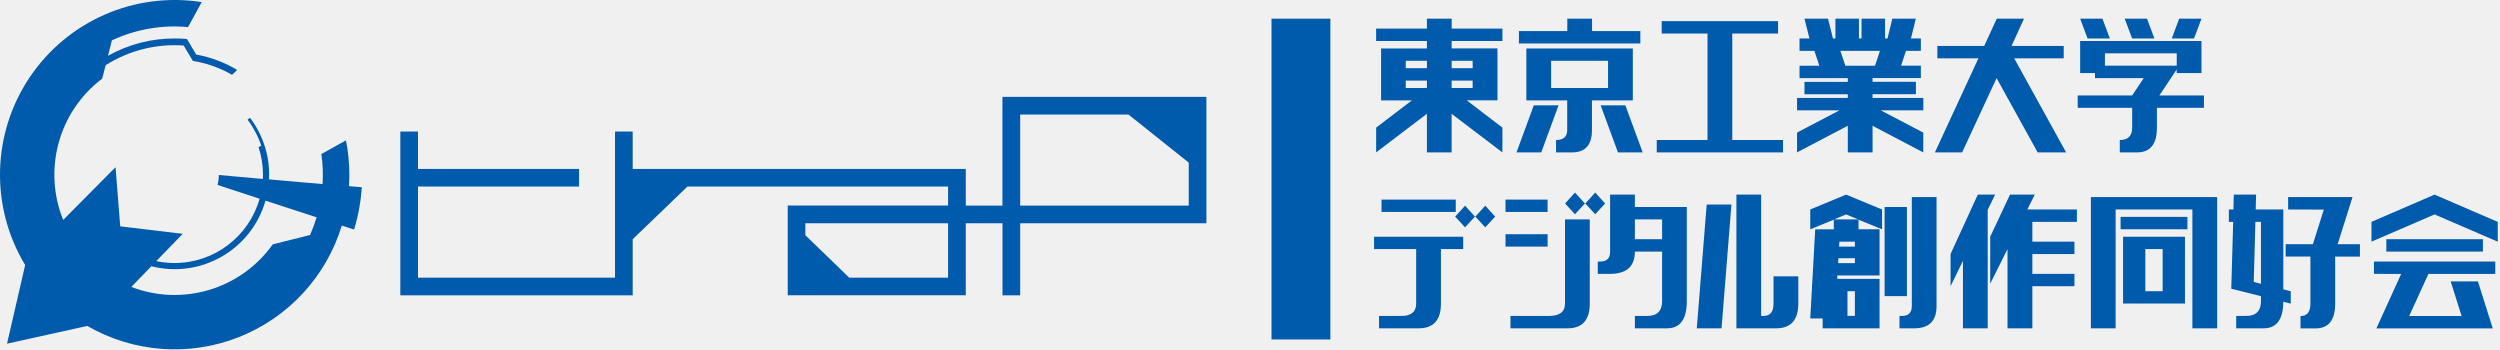
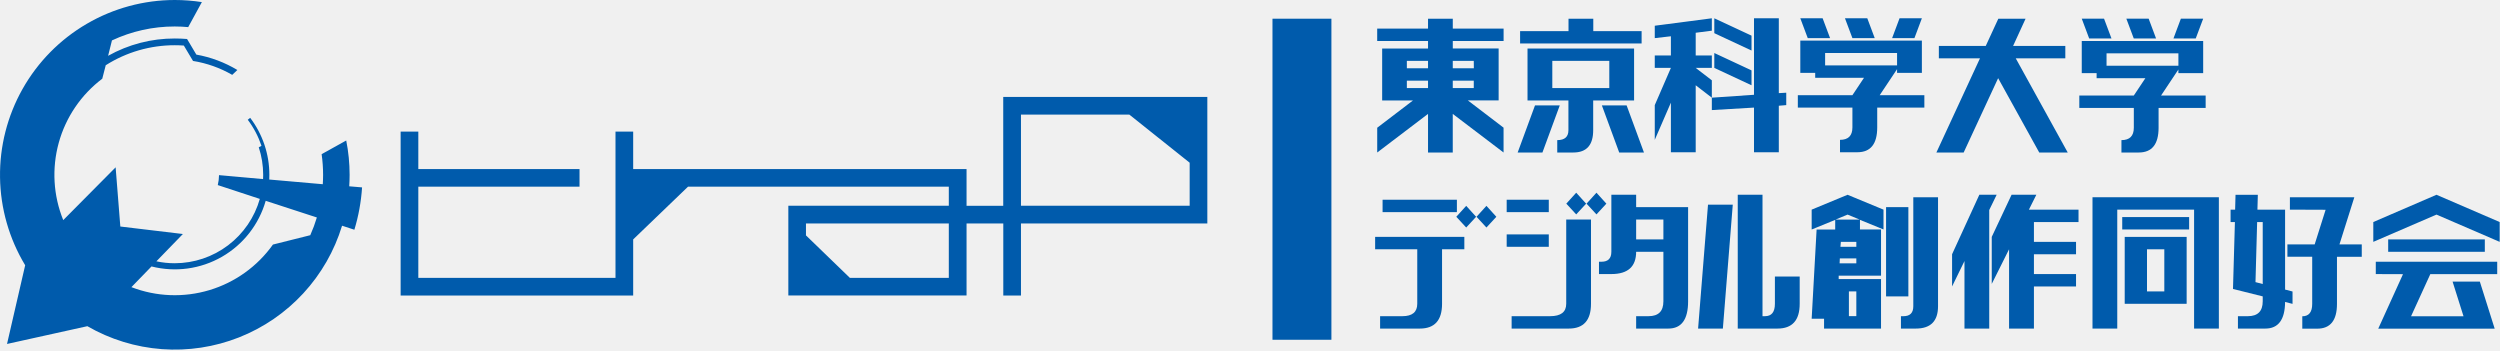
- <svg xmlns="http://www.w3.org/2000/svg" width="458" height="64" fill="none">
-   <g fill="#005bac" clip-path="url(#a)">
-     <path d="m56.799 43.055-6.835 1.713a22.06 22.06 0 0 1-25.909 7.796l3.678-3.79A17.3 17.3 0 0 0 48.64 36.76l9.365 3.05a28 28 0 0 1-1.205 3.242m7.13-8.935q.068-1.056.07-2.113c0-2.11-.207-4.216-.62-6.286l-4.502 2.502a27 27 0 0 1 .212 5.503l-9.801-.86c0-.285.02-.574.02-.863A17.2 17.2 0 0 0 45.8 21.572l-.444.352a16.7 16.7 0 0 1 2.508 4.77l-.496.265c.536 1.631.81 3.338.81 5.055 0 .257 0 .514-.021.768l-8.065-.722a8 8 0 0 1-.225 1.821l7.694 2.53a16.206 16.206 0 0 1-15.575 11.777 16 16 0 0 1-3.358-.352l4.852-5-11.454-1.37-.86-10.836-9.59 9.663a22.05 22.05 0 0 1 7.145-25.884l.635-2.466A23.57 23.57 0 0 1 33.652 8.34l1.68 2.819a20.9 20.9 0 0 1 7.177 2.547l.944-.892a22.1 22.1 0 0 0-7.51-2.818l-1.699-2.857A28 28 0 0 0 32 7.046a24.85 24.85 0 0 0-12.211 3.17l.705-2.818a27 27 0 0 1 13.958-2.434l2.501-4.58a32.01 32.01 0 0 0-32.345 48.17l-3.322 14.41 14.705-3.252A32.013 32.013 0 0 0 62.62 41.318l2.251.737a34.4 34.4 0 0 0 1.41-7.75l-2.358-.202zM217.778 37.665h-30.879V20.98h19.834l11.045 8.808v7.888zm-44.091 13.201h-18.108l-8.04-7.775v-2.188h26.148zm9.963-33.117v19.923h-6.715v-6.729h-61.026v-6.849h-3.238V50.87H76.577V34.174h29.509v-3.23H76.577v-6.85H73.34V54.1h42.569V43.827l10.037-9.653h47.741v3.484h-29.375v16.435h32.623v-13.19h6.726V54.1h3.238V40.903h34.113v-23.16zM243.726 3.424h-10.788v58.772h10.788zM252.107 7.508v-2.27h9.304V3.425h4.535V5.24h9.3v2.269h-9.3v1.36h8.391v9.512h-5.636l6.538 4.989v4.548l-9.301-7.068v7.068h-4.527v-7.068l-9.301 7.068v-4.534l6.543-4.99h-5.637V8.883h8.395V7.508zm5.429 8.617h3.875v-1.36h-3.875zm12.25 0v-1.36h-3.844v1.36zm-12.25-4.989v1.36h3.875v-1.36zm12.25 0h-3.844v1.36h3.858zM278.266 7.959V5.693h8.864V3.424h4.534v2.27h8.846v2.265zm1.36 10.435V8.882h19.507v9.512h-7.487v5.443q0 4.08-3.628 4.08h-2.949V25.65q2.043 0 2.043-1.814v-5.443zm4.537-2.269h10.432v-4.989h-10.432zm-6.341 11.792 3.171-8.618h4.534l-3.171 8.618zm23.136 0h-4.549l-3.17-8.618h4.53l3.171 8.618zM304.425 6.144V3.875h21.318v2.266h-8.392v19.51h9.301v2.266h-23.136V25.65h9.301V6.144zM329.22 27.917v-3.629l7.786-4.08h-7.786V17.94h9.301v-.676h-7.941v-2.272h7.941v-.68h-8.847v-2.27h3.629l-.905-2.719h-2.724V7.046h1.815l-.909-3.629h4.312l.905 3.63h.455V3.423h4.308v3.622h.473V3.424h4.308v3.622h.455l.873-3.622h4.309l-.891 3.622h1.814v2.269h-2.723l-.906 2.72h3.629v2.269h-8.846v.68h7.937v2.279h-7.937v.68h9.301v2.269h-7.8l7.789 4.08v3.628l-9.29-4.88v4.877h-4.534V23.04zm14.279-15.875.905-2.72h-7.247l.909 2.72zM354.924 10.682V8.413h8.582l2.304-4.989h4.989l-2.286 4.99h9.561v2.268h-9.072l9.513 17.235H373.3l-7.525-13.606-6.31 13.606h-4.992l7.976-17.235zM381.083 13.388v-5.88h22.227v5.88h-4.538v-.666l-3.171 4.763h8.163v2.269h-8.617v3.629q0 4.533-3.629 4.534h-3.171V25.65q2.266 0 2.266-2.268v-3.63h-9.978v-2.268h9.978l2.114-3.17h-8.924v-.927zm1.36-6.342-1.36-3.629h4.08l1.363 3.63zm8.163 0-1.36-3.629h4.083l1.36 3.63zm11.341 0h-4.08l1.36-3.629h4.083zm-3.171 2.72h-13.155v2.269h13.155zM259.896 60.15h-7.257v-2.27h4.083q2.72 0 2.72-2.268v-9.978h-7.712v-2.269h16.329v2.27h-4.079v9.977q0 4.541-4.084 4.537m-6.803-21.319v-2.269h13.603v2.27zm15.308 2.819-1.814-1.966 1.814-2.001 1.814 2zm3.703 0-1.815-1.966 1.815-2.001 1.814 2zM287.147 60.15h-10.432v-2.27h7.047q2.948 0 2.948-2.268v-15.42h4.535v15.42q0 4.541-4.084 4.537zM275.81 38.83v-2.269h7.709v2.27zm0 6.342V42.91h7.709v2.269zm12.729-5.926-1.814-1.966 1.814-2.005 1.814 2.005zm3.706 0-1.814-1.966 1.814-2.005 1.815 2.005zM299.51 60.15v-2.27h2.269q2.723 0 2.719-2.72V46.09h-4.988q0 4.08-4.538 4.08h-2.265v-2.255h.451q1.816 0 1.814-1.815V35.653h4.538v2.27h9.512V55.16q0 4.988-3.629 4.988zm4.988-19.959h-4.988v3.629h4.988zM310.851 60.15l1.814-22.682h4.534l-1.814 22.681zm7.257 0V35.652h4.534V57.88h.455q1.813.002 1.814-2.268v-4.99h4.538v4.99q0 4.541-4.083 4.537zM331.64 42.006v-3.63l6.574-2.723 6.578 2.724v3.628l-4.309-1.761v1.761h3.854v8.456h-7.75v.623h7.75v9.072h-10.428v-1.814h-2.269l.906-16.33h3.403v-1.761l-4.309 1.762zm13.62 12.25V37.921h4.084v16.333zm2.724 5.897v-2.269h.447c1.208 0 1.814-.602 1.814-1.814V36.108h4.528v19.958q0 4.087-4.08 4.083zM336.04 40.195h4.383l-2.209-.913-2.191.91zm.945 4.083-.078.905h2.91v-.905zm-.191 3.023-.038.909h3.061v-.91zm1.663 10.569h1.36v-4.524h-1.36zM364.148 60.15h-4.535V47.786l-2.269 4.65V46.54l4.989-10.887h3.171l-1.36 2.798zm8.166 0h-4.538V45.633l-3.17 6.342v-8.61l3.628-7.713h4.534l-1.359 2.724h9.082v2.269h-8.163v3.628h7.709v2.266h-7.709v3.628h7.709v2.27h-7.709v7.711zM383.049 60.15V36.107h23.132v24.041h-4.534V38.377h-14.064v21.772zm5.443-18.144v-2.27h12.246v2.27zm.454 13.606V43.365h11.337v12.247zm4.08-2.266h3.171v-7.712h-3.171zM419.185 38.377v-2.27h11.795l-2.723 8.636h4.083v2.269h-4.538v8.617q0 4.541-3.629 4.538h-2.719v-2.269q1.813.002 1.814-2.269v-8.635h-4.538v-2.251h4.989l2.005-6.342zm-9.513 21.772V57.88h1.815q2.72 0 2.723-2.72v-.905l-5.443-1.36.352-12.246h-.792V38.38h.831l.074-2.723h4.083l-.074 2.723h5.063v14.628l1.363.352v2.266l-1.363-.353q-.038 4.88-3.629 4.876zm4.538-19.503h-1.021l-.304 10.999 1.325.352zM434.908 50.172v-2.258h22.227v2.268h-12.246l-3.523 7.709h9.6l-2.001-6.341h4.989l2.72 8.617h-21.319l4.535-9.977zm2.269-4.083v-2.27h17.689v2.27zm-2.723-1.815v-3.628l11.566-4.993 11.566 4.993v3.628l-11.566-4.992z" />
+ <svg xmlns="http://www.w3.org/2000/svg" width="1299" height="182" viewBox="0 0 1299 182" fill="none">
+   <g clip-path="url(#clip0_213_23)">
+     <path d="M161.22 122.21L141.82 127.07C133.76 138.402 122.157 146.727 108.841 150.734C95.526 154.741 81.255 154.202 68.28 149.2L78.72 138.44C91.104 141.596 104.23 139.8 115.31 133.432C126.391 127.065 134.552 116.629 138.06 104.34L164.64 113C163.693 116.135 162.551 119.208 161.22 122.2M181.46 96.84C181.587 94.84 181.653 92.84 181.66 90.84C181.658 84.85 181.069 78.875 179.9 73L167.12 80.1C167.626 83.671 167.88 87.273 167.88 90.88C167.88 92.51 167.82 94.12 167.72 95.72L139.9 93.28C139.9 92.47 139.96 91.65 139.96 90.83C139.967 80.139 136.468 69.742 130 61.23L128.74 62.23C131.829 66.329 134.234 70.902 135.86 75.77L134.45 76.52C135.972 81.151 136.749 85.995 136.75 90.87C136.75 91.6 136.75 92.33 136.69 93.05L113.8 91C113.782 92.742 113.567 94.476 113.16 96.17L135 103.35C132.267 112.971 126.473 121.439 118.495 127.471C110.518 133.504 100.792 136.771 90.79 136.78C87.587 136.784 84.392 136.449 81.26 135.78L95.03 121.59L62.52 117.7L60.08 86.94L32.86 114.37C27.679 101.6 26.858 87.476 30.525 74.192C34.192 60.907 42.142 49.204 53.14 40.9L54.94 33.9C65.673 27.095 78.122 23.488 90.83 23.5C92.41 23.5 93.97 23.56 95.52 23.67L100.29 31.67C107.465 32.814 114.369 35.265 120.66 38.9L123.34 36.37C116.78 32.427 109.555 29.716 102.02 28.37L97.2 20.26C95.067 20.087 92.943 20 90.83 20C78.695 19.968 66.757 23.068 56.17 29L58.17 21C68.379 16.218 79.517 13.746 90.79 13.76C93.16 13.76 95.5 13.88 97.79 14.09L104.89 1.09C100.238 0.369 95.538 0.005 90.83 0C74.733 0.006 58.926 4.288 45.028 12.409C31.129 20.529 19.637 32.196 11.728 46.216C3.819 60.236 -0.224 76.106 0.014 92.201C0.251 108.296 4.76 124.04 13.08 137.82L3.65 178.72L45.39 169.49C57.235 176.327 70.471 180.402 84.11 181.412C97.749 182.421 111.44 180.339 124.163 175.32C136.885 170.301 148.311 162.475 157.588 152.426C166.864 142.376 173.753 130.363 177.74 117.28L184.13 119.37C186.303 112.214 187.645 104.832 188.13 97.37L181.44 96.8L181.46 96.84Z" fill="#005BAC" />
+     <path d="M618.15 106.91H530.5V59.55H586.8L618.15 84.55V106.94V106.91ZM493 144.38H441.6L418.78 122.31V116.1H493V144.38ZM521.28 50.38V106.93H502.22V87.83H329V68.39H319.81V144.39H217.36V97H301.12V87.83H217.36V68.39H208.17V153.56H329V124.4L357.49 97H493V106.89H409.62V153.54H502.22V116.1H521.31V153.56H530.5V116.1H627.33V50.36L521.28 50.38Z" fill="#005BAC" />
+     <path d="M691.8 9.72H661.18V176.54H691.8V9.72Z" fill="#005BAC" />
+     <path d="M715.59 21.31V14.87H742V9.72H754.87V14.87H781.27V21.31H754.87V25.17H778.69V52.17H762.69L781.25 66.33V79.24L754.85 59.18V79.24H742V59.18L715.6 79.24V66.37L734.17 52.21H718.17V25.21H742V21.31H715.59ZM731 45.77H742V41.91H731V45.77ZM765.77 45.77V41.91H754.86V45.77H765.77ZM731 31.61V35.47H742V31.61H731ZM765.77 31.61H754.86V35.47H765.81L765.77 31.61Z" fill="#005BAC" />
+     <path d="M789.84 22.59V16.16H815V9.72H827.87V16.16H852.98V22.59H789.84ZM793.7 52.21V25.21H849.07V52.21H827.82V67.66C827.82 75.38 824.387 79.24 817.52 79.24H809.15V72.81C813.017 72.81 814.95 71.093 814.95 67.66V52.21H793.7ZM806.58 45.77H836.19V31.61H806.58V45.77ZM788.58 79.24L797.58 54.78H810.45L801.45 79.24H788.58ZM854.25 79.24H841.34L832.34 54.78H845.2L854.2 79.24H854.25Z" fill="#005BAC" />
+     <path d="M1007.43 30.32V23.88H1031.79L1038.33 9.72H1052.49L1046 23.88H1073.14V30.32H1047.39L1074.39 79.24H1059.59L1038.23 40.62L1020.32 79.24H1006.15L1028.79 30.32H1007.43Z" fill="#005BAC" />
+     <path d="M1081.68 38V21.31H1144.77V38H1131.89V36.11L1122.89 49.63H1146.06V56.07H1121.6V66.37C1121.6 74.95 1118.17 79.24 1111.3 79.24H1102.3V72.81C1106.59 72.81 1108.73 70.663 1108.73 66.37V56.07H1080.41V49.63H1108.73L1114.73 40.63H1089.4V38H1081.68ZM1085.54 20L1081.68 9.7H1093.26L1097.13 20H1085.54ZM1108.71 20L1104.85 9.7H1116.44L1120.3 20H1108.71ZM1140.9 20H1129.32L1133.18 9.7H1144.77L1140.9 20ZM1131.9 27.72H1094.56V34.16H1131.9V27.72Z" fill="#005BAC" />
+     <path d="M737.7 170.73H717.1V164.29H728.69C733.837 164.29 736.41 162.143 736.41 157.85V129.53H714.52V123.09H760.87V129.53H749.29V157.85C749.29 166.443 745.427 170.737 737.7 170.73ZM718.39 110.22V103.78H757V110.22H718.39ZM761.84 118.22L756.69 112.64L761.84 106.96L766.99 112.64L761.84 118.22ZM772.35 118.22L767.2 112.64L772.35 106.96L777.5 112.64L772.35 118.22Z" fill="#005BAC" />
+     <path d="M815.05 170.73H785.44V164.29H805.44C811.02 164.29 813.81 162.143 813.81 157.85V114.08H826.68V157.85C826.68 166.443 822.817 170.737 815.09 170.73H815.05ZM782.87 110.22V103.78H804.75V110.22H782.87ZM782.87 128.22V121.8H804.75V128.24L782.87 128.22ZM819 111.4L813.85 105.82L819 100.13L824.15 105.82L819 111.4ZM829.52 111.4L824.37 105.82L829.52 100.13L834.67 105.82L829.52 111.4Z" fill="#005BAC" />
+     <path d="M850.14 170.73V164.29H856.58C861.733 164.29 864.307 161.717 864.3 156.57V130.82H850.14C850.14 138.54 845.847 142.4 837.26 142.4H830.83V136H832.11C835.55 136 837.26 134.28 837.26 130.85V101.2H850.14V107.64H877.14V156.57C877.14 166.01 873.707 170.73 866.84 170.73H850.14ZM864.3 114.08H850.14V124.38H864.3V114.08Z" fill="#005BAC" />
+     <path d="M882.33 170.73L887.48 106.35H900.35L895.2 170.73H882.33ZM902.93 170.73V101.2H915.8V164.29H917.09C920.52 164.29 922.24 162.15 922.24 157.85V143.69H935.12V157.85C935.12 166.443 931.257 170.737 923.53 170.73H902.93Z" fill="#005BAC" />
+     <path d="M941.34 119.23V108.93L960 101.2L978.67 108.93V119.23L966.44 114.23V119.23H977.38V143.23H955.38V145H977.38V170.75H947.78V165.6H941.34L943.91 119.25H953.57V114.25L941.34 119.25V119.23ZM980 154V107.64H991.59V154H980ZM987.73 170.74V164.3H989C992.43 164.3 994.15 162.59 994.15 159.15V102.49H1007V159.14C1007 166.873 1003.14 170.737 995.42 170.73L987.73 170.74ZM953.83 114.09H966.27L960 111.5L953.78 114.08L953.83 114.09ZM956.51 125.68L956.29 128.25H964.55V125.68H956.51ZM955.97 134.26L955.86 136.84H964.55V134.26H955.97ZM960.69 164.26H964.55V151.42H960.69V164.26Z" fill="#005BAC" />
+     <path d="M1033.61 170.73H1020.74V135.64L1014.3 148.84V132.1L1028.46 101.2H1037.46L1033.6 109.14L1033.61 170.73ZM1056.79 170.73H1043.91V129.53L1034.91 147.53V123.09L1045.21 101.2H1058.08L1054.22 108.93H1080V115.37H1056.83V125.67H1078.71V132.1H1056.83V142.4H1078.71V148.84H1056.83V170.73H1056.79Z" fill="#005BAC" />
+     <path d="M1087.26 170.73V102.49H1152.92V170.73H1140.05V108.93H1100.13V170.73H1087.26ZM1102.71 119.23V112.79H1137.47V119.23H1102.71ZM1104 157.85V123.09H1136.18V157.85H1104ZM1115.58 151.42H1124.58V129.53H1115.58V151.42Z" fill="#005BAC" />
+     <path d="M1189.83 108.93V102.49H1223.31L1215.58 127H1227.17V133.44H1214.29V157.9C1214.29 166.493 1210.86 170.787 1203.99 170.78H1196.27V164.34C1199.7 164.34 1201.42 162.2 1201.42 157.9V133.39H1188.54V127H1202.7L1208.39 109L1189.83 108.93ZM1162.83 170.73V164.29H1167.98C1173.13 164.29 1175.7 161.717 1175.71 156.57V154L1160.26 150.14L1161.26 115.38H1159.01V108.94H1161.37L1161.58 101.21H1173.17L1172.96 108.94H1187.33V150.46L1191.2 151.46V157.89L1187.33 156.89C1187.26 166.123 1183.82 170.737 1177.03 170.73H1162.83ZM1175.71 115.37H1172.81L1171.95 146.59L1175.71 147.59V115.37Z" fill="#005BAC" />
+     <path d="M1234.46 142.41V136H1297.55V142.44H1262.79L1252.79 164.32H1280.04L1274.36 146.32H1288.52L1296.24 170.78H1235.73L1248.6 142.46L1234.46 142.41ZM1240.9 130.82V124.38H1291.11V130.82H1240.9ZM1233.17 125.67V115.37L1266 101.2L1298.83 115.37V125.67L1266 111.5L1233.17 125.67Z" fill="#005BAC" />
+     <path d="M935.441 37.859V21.102H998.605V37.859H985.715V35.926L976.691 49.461H999.895V55.906H975.402V66.219C975.402 74.812 971.965 79.109 965.09 79.109H956.066V72.664C960.363 72.664 962.512 70.516 962.512 66.219V55.906H934.152V49.461H962.512L968.527 40.438H943.176V37.859H935.441ZM939.309 19.812L935.441 9.5H947.043L950.91 19.812H939.309ZM962.512 19.812L958.645 9.5H970.246L974.113 19.812H962.512ZM994.738 19.812H983.137L987.004 9.5H998.605L994.738 19.812ZM985.715 27.547H948.332V33.992H985.715V27.547Z" fill="#005BAC" />
+     <path d="M868.195 79.109V53.328L859.816 72.664V54.617L868.195 35.281H859.816V28.836H868.195V18.846L859.816 19.812V13.367L889.465 9.5V15.945L881.086 17.02V28.836H889.465V35.281H881.086L889.465 41.727V50.75L881.086 44.305V79.109H868.195ZM911.379 9.5H924.27V48.387L928.137 48.172V54.617L924.27 54.94V79.109H911.379V55.906L889.465 57.195V50.75L911.379 49.246V9.5ZM890.754 17.234V9.5L910.09 18.523V26.258L890.754 17.234ZM890.754 35.281V27.547L910.09 36.57V44.305L890.754 35.281Z" fill="#005BAC" />
  </g>
  <defs>
-     <clipPath id="a">
-       <path fill="#fff" d="M0 0h457.59v64H0z" />
+     <clipPath id="clip0_213_23">
+       <rect width="1298.84" height="181.66" fill="white" />
    </clipPath>
  </defs>
</svg>
